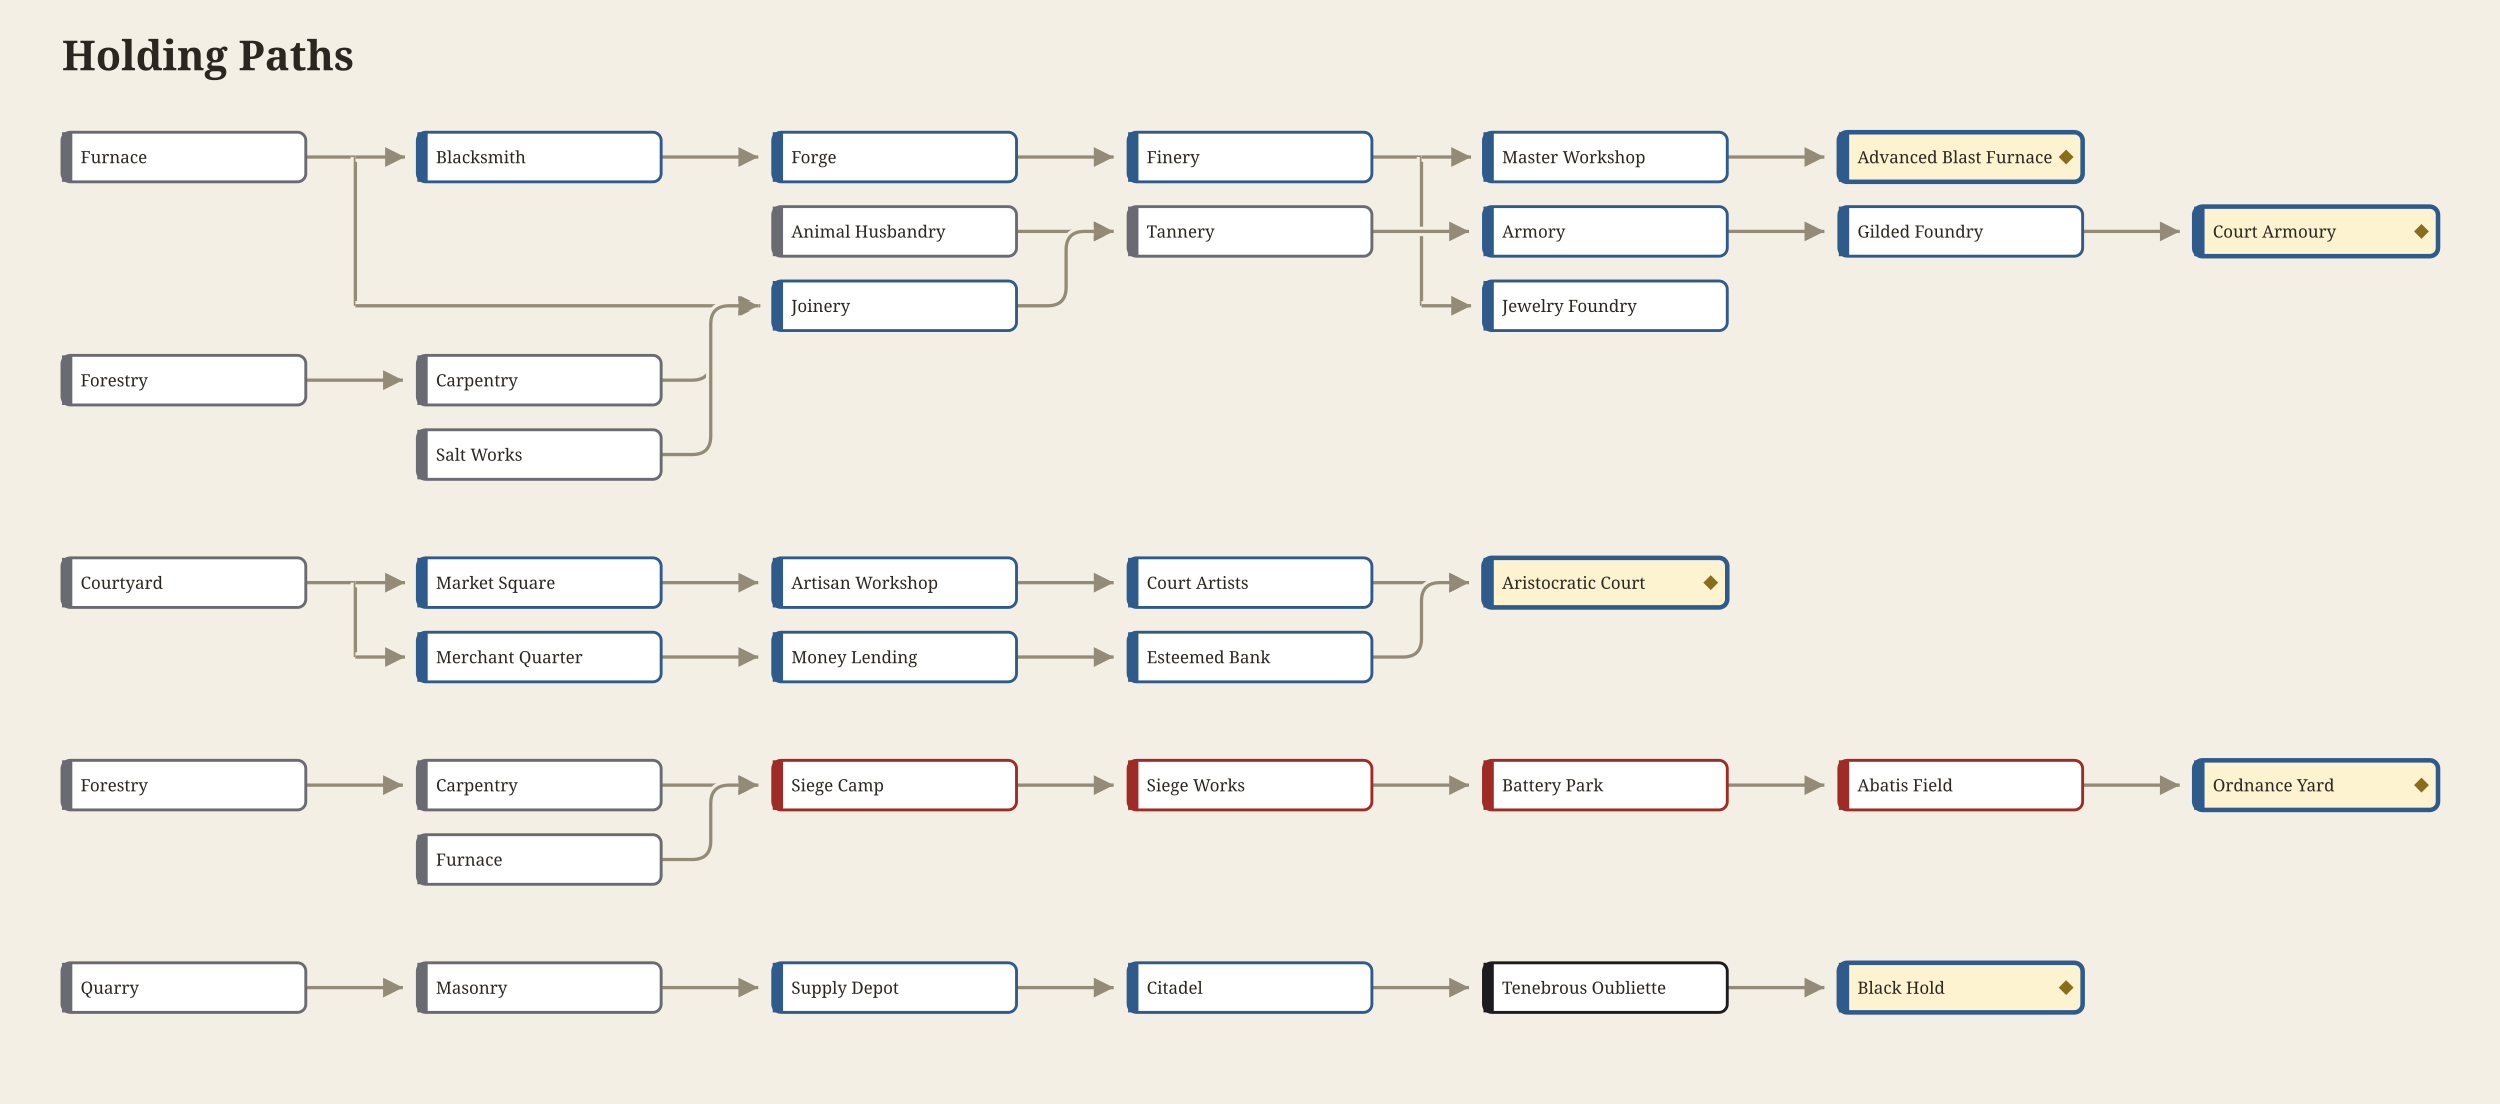
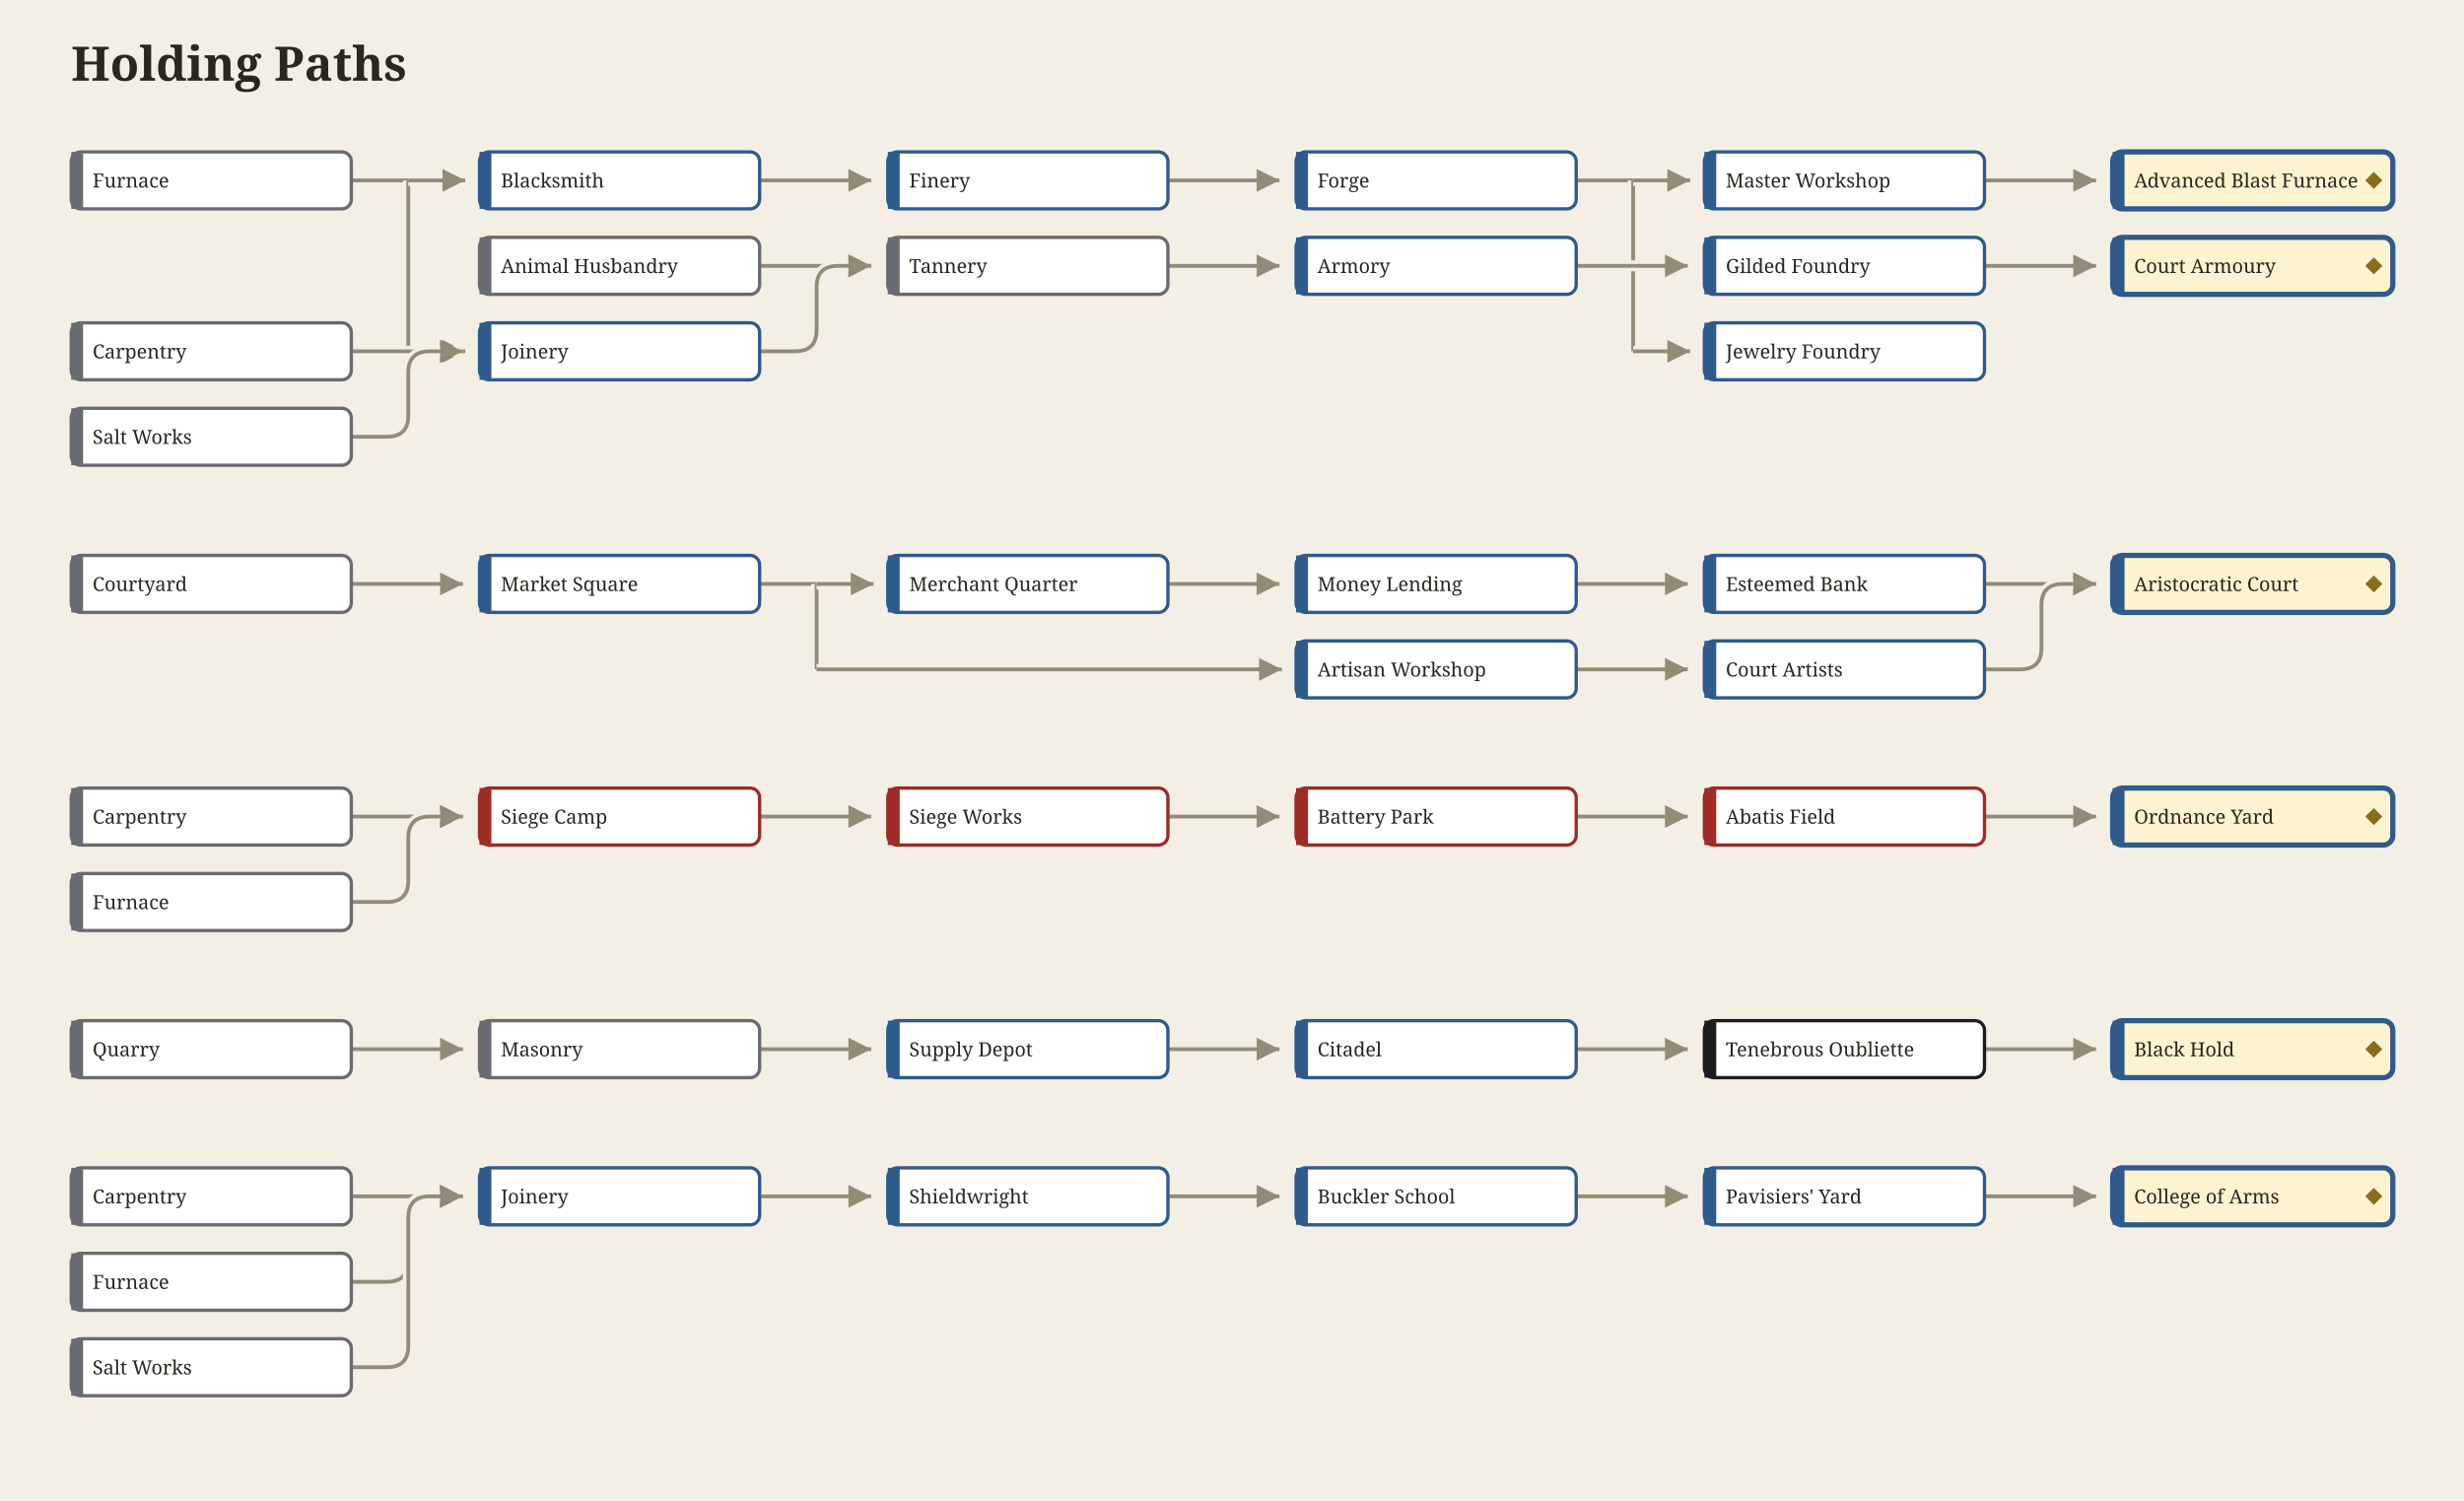
- <svg xmlns="http://www.w3.org/2000/svg" width="1210" height="534" viewBox="0 0 1210 534" font-family="Georgia, serif">
-   <rect width="1210" height="534" fill="#f4efe4" />
+ <svg xmlns="http://www.w3.org/2000/svg" width="1038" height="632" viewBox="0 0 1038 632" font-family="Georgia, serif">
+   <rect width="1038" height="632" fill="#f4efe4" />
  <defs>
    <marker id="arw-2E5A8C" markerWidth="7" markerHeight="7" refX="6" refY="3" orient="auto">
      <path d="M0,0 L6,3 L0,6 Z" fill="#2E5A8C" />
    </marker>
    <marker id="arw-9E2B25" markerWidth="7" markerHeight="7" refX="6" refY="3" orient="auto">
      <path d="M0,0 L6,3 L0,6 Z" fill="#9E2B25" />
    </marker>
    <marker id="arw-1c9c8c" markerWidth="7" markerHeight="7" refX="6" refY="3" orient="auto">
      <path d="M0,0 L6,3 L0,6 Z" fill="#1c9c8c" />
    </marker>
    <marker id="arw-C6A024" markerWidth="7" markerHeight="7" refX="6" refY="3" orient="auto">
      <path d="M0,0 L6,3 L0,6 Z" fill="#C6A024" />
    </marker>
    <marker id="arw-6A3D8F" markerWidth="7" markerHeight="7" refX="6" refY="3" orient="auto">
      <path d="M0,0 L6,3 L0,6 Z" fill="#6A3D8F" />
    </marker>
    <marker id="arw-CC6A1A" markerWidth="7" markerHeight="7" refX="6" refY="3" orient="auto">
      <path d="M0,0 L6,3 L0,6 Z" fill="#CC6A1A" />
    </marker>
    <marker id="arw-3a7d3a" markerWidth="7" markerHeight="7" refX="6" refY="3" orient="auto">
      <path d="M0,0 L6,3 L0,6 Z" fill="#3a7d3a" />
    </marker>
    <marker id="arw-b5347a" markerWidth="7" markerHeight="7" refX="6" refY="3" orient="auto">
      <path d="M0,0 L6,3 L0,6 Z" fill="#b5347a" />
    </marker>
    <marker id="arw-2b6f9e" markerWidth="7" markerHeight="7" refX="6" refY="3" orient="auto">
      <path d="M0,0 L6,3 L0,6 Z" fill="#2b6f9e" />
    </marker>
    <marker id="arw-8a6d1a" markerWidth="7" markerHeight="7" refX="6" refY="3" orient="auto">
      <path d="M0,0 L6,3 L0,6 Z" fill="#8a6d1a" />
    </marker>
    <marker id="arw-5f5647" markerWidth="7" markerHeight="7" refX="6" refY="3" orient="auto">
      <path d="M0,0 L6,3 L0,6 Z" fill="#5f5647" />
    </marker>
    <marker id="arw-7a2ea0" markerWidth="7" markerHeight="7" refX="6" refY="3" orient="auto">
      <path d="M0,0 L6,3 L0,6 Z" fill="#7a2ea0" />
    </marker>
    <marker id="arw-0f8a7e" markerWidth="7" markerHeight="7" refX="6" refY="3" orient="auto">
      <path d="M0,0 L6,3 L0,6 Z" fill="#0f8a7e" />
    </marker>
    <marker id="arw-a83232" markerWidth="7" markerHeight="7" refX="6" refY="3" orient="auto">
      <path d="M0,0 L6,3 L0,6 Z" fill="#a83232" />
    </marker>
    <marker id="arw-8f8672" markerWidth="7" markerHeight="7" refX="6" refY="3" orient="auto">
      <path d="M0,0 L6,3 L0,6 Z" fill="#8f8672" />
    </marker>
  </defs>
  <text x="30" y="34" font-size="20" font-weight="bold" fill="#2b2620">Holding Paths</text>
  <path d="M148,76 L172,76" fill="none" stroke="#f4efe4" stroke-width="4.6" opacity="1" />
  <path d="M148,76 L172,76" fill="none" stroke="#8f8672" stroke-width="1.6" opacity="0.95" />
  <path d="M172,76 L172,148" fill="none" stroke="#f4efe4" stroke-width="4.6" opacity="1" />
  <path d="M172,76 L172,148" fill="none" stroke="#8f8672" stroke-width="1.6" opacity="0.95" />
-   <path d="M172,148 L368,148" fill="none" stroke="#f4efe4" stroke-width="4.6" opacity="1" />
-   <path d="M172,148 L368,148" fill="none" stroke="#8f8672" stroke-width="1.6" opacity="0.95" marker-end="url(#arw-8f8672)" />
+   <path d="M172,148 L196,148" fill="none" stroke="#f4efe4" stroke-width="4.6" opacity="1" />
+   <path d="M172,148 L196,148" fill="none" stroke="#8f8672" stroke-width="1.6" opacity="0.95" marker-end="url(#arw-8f8672)" />
  <path d="M172,76 L196,76" fill="none" stroke="#f4efe4" stroke-width="4.6" opacity="1" />
  <path d="M172,76 L196,76" fill="none" stroke="#8f8672" stroke-width="1.6" opacity="0.95" marker-end="url(#arw-8f8672)" />
-   <path d="M148,184 L195,184" fill="none" stroke="#f4efe4" stroke-width="4.6" opacity="1" />
-   <path d="M148,184 L195,184" fill="none" stroke="#8f8672" stroke-width="1.6" opacity="0.95" marker-end="url(#arw-8f8672)" />
+   <path d="M148,148 L195,148" fill="none" stroke="#f4efe4" stroke-width="4.6" opacity="1" />
+   <path d="M148,148 L195,148" fill="none" stroke="#8f8672" stroke-width="1.6" opacity="0.95" marker-end="url(#arw-8f8672)" />
+   <path d="M148,184 L163,184 Q172,184 172,175 L172,157 Q172,148 181,148 L195,148" fill="none" stroke="#f4efe4" stroke-width="4.6" opacity="1" />
+   <path d="M148,184 L163,184 Q172,184 172,175 L172,157 Q172,148 181,148 L195,148" fill="none" stroke="#8f8672" stroke-width="1.6" opacity="0.95" marker-end="url(#arw-8f8672)" />
  <path d="M320,76 L367,76" fill="none" stroke="#f4efe4" stroke-width="4.6" opacity="1" />
  <path d="M320,76 L367,76" fill="none" stroke="#8f8672" stroke-width="1.6" opacity="0.95" marker-end="url(#arw-8f8672)" />
-   <path d="M320,184 L335,184 Q344,184 344,175 L344,157 Q344,148 353,148 L367,148" fill="none" stroke="#f4efe4" stroke-width="4.6" opacity="1" />
-   <path d="M320,184 L335,184 Q344,184 344,175 L344,157 Q344,148 353,148 L367,148" fill="none" stroke="#8f8672" stroke-width="1.6" opacity="0.95" marker-end="url(#arw-8f8672)" />
-   <path d="M320,220 L335,220 Q344,220 344,211 L344,157 Q344,148 353,148 L367,148" fill="none" stroke="#f4efe4" stroke-width="4.6" opacity="1" />
-   <path d="M320,220 L335,220 Q344,220 344,211 L344,157 Q344,148 353,148 L367,148" fill="none" stroke="#8f8672" stroke-width="1.6" opacity="0.95" marker-end="url(#arw-8f8672)" />
+   <path d="M320,112 L367,112" fill="none" stroke="#f4efe4" stroke-width="4.6" opacity="1" />
+   <path d="M320,112 L367,112" fill="none" stroke="#8f8672" stroke-width="1.6" opacity="0.95" marker-end="url(#arw-8f8672)" />
+   <path d="M320,148 L335,148 Q344,148 344,139 L344,121 Q344,112 353,112 L367,112" fill="none" stroke="#f4efe4" stroke-width="4.6" opacity="1" />
+   <path d="M320,148 L335,148 Q344,148 344,139 L344,121 Q344,112 353,112 L367,112" fill="none" stroke="#8f8672" stroke-width="1.6" opacity="0.95" marker-end="url(#arw-8f8672)" />
  <path d="M492,76 L539,76" fill="none" stroke="#f4efe4" stroke-width="4.6" opacity="1" />
  <path d="M492,76 L539,76" fill="none" stroke="#8f8672" stroke-width="1.6" opacity="0.95" marker-end="url(#arw-8f8672)" />
  <path d="M492,112 L539,112" fill="none" stroke="#f4efe4" stroke-width="4.6" opacity="1" />
  <path d="M492,112 L539,112" fill="none" stroke="#8f8672" stroke-width="1.6" opacity="0.95" marker-end="url(#arw-8f8672)" />
-   <path d="M492,148 L507,148 Q516,148 516,139 L516,121 Q516,112 525,112 L539,112" fill="none" stroke="#f4efe4" stroke-width="4.6" opacity="1" />
-   <path d="M492,148 L507,148 Q516,148 516,139 L516,121 Q516,112 525,112 L539,112" fill="none" stroke="#8f8672" stroke-width="1.6" opacity="0.95" marker-end="url(#arw-8f8672)" />
  <path d="M664,76 L688,76" fill="none" stroke="#f4efe4" stroke-width="4.6" opacity="1" />
  <path d="M664,76 L688,76" fill="none" stroke="#8f8672" stroke-width="1.6" opacity="0.95" />
  <path d="M688,76 L688,148" fill="none" stroke="#f4efe4" stroke-width="4.6" opacity="1" />
  <path d="M688,76 L688,148" fill="none" stroke="#8f8672" stroke-width="1.6" opacity="0.95" />
  <path d="M688,148 L712,148" fill="none" stroke="#f4efe4" stroke-width="4.6" opacity="1" />
  <path d="M688,148 L712,148" fill="none" stroke="#8f8672" stroke-width="1.6" opacity="0.95" marker-end="url(#arw-8f8672)" />
  <path d="M688,76 L712,76" fill="none" stroke="#f4efe4" stroke-width="4.6" opacity="1" />
  <path d="M688,76 L712,76" fill="none" stroke="#8f8672" stroke-width="1.6" opacity="0.95" marker-end="url(#arw-8f8672)" />
  <path d="M664,112 L711,112" fill="none" stroke="#f4efe4" stroke-width="4.6" opacity="1" />
  <path d="M664,112 L711,112" fill="none" stroke="#8f8672" stroke-width="1.6" opacity="0.95" marker-end="url(#arw-8f8672)" />
  <path d="M836,76 L883,76" fill="none" stroke="#f4efe4" stroke-width="4.6" opacity="1" />
  <path d="M836,76 L883,76" fill="none" stroke="#8f8672" stroke-width="1.6" opacity="0.95" marker-end="url(#arw-8f8672)" />
  <path d="M836,112 L883,112" fill="none" stroke="#f4efe4" stroke-width="4.6" opacity="1" />
  <path d="M836,112 L883,112" fill="none" stroke="#8f8672" stroke-width="1.6" opacity="0.95" marker-end="url(#arw-8f8672)" />
-   <path d="M1008,112 L1055,112" fill="none" stroke="#f4efe4" stroke-width="4.6" opacity="1" />
-   <path d="M1008,112 L1055,112" fill="none" stroke="#8f8672" stroke-width="1.6" opacity="0.95" marker-end="url(#arw-8f8672)" />
  <rect x="30" y="64" width="118" height="24" rx="4" fill="#ffffff" stroke="#6a6a72" stroke-width="1.4" />
  <rect x="30" y="64" width="5" height="24" fill="#6a6a72" />
  <text x="39" y="79" font-size="8.2" fill="#2b2620">Furnace</text>
+   <rect x="30" y="136" width="118" height="24" rx="4" fill="#ffffff" stroke="#6a6a72" stroke-width="1.4" />
+   <rect x="30" y="136" width="5" height="24" fill="#6a6a72" />
+   <text x="39" y="151" font-size="8.2" fill="#2b2620">Carpentry</text>
  <rect x="30" y="172" width="118" height="24" rx="4" fill="#ffffff" stroke="#6a6a72" stroke-width="1.4" />
  <rect x="30" y="172" width="5" height="24" fill="#6a6a72" />
-   <text x="39" y="187" font-size="8.2" fill="#2b2620">Forestry</text>
+   <text x="39" y="187" font-size="8.2" fill="#2b2620">Salt Works</text>
  <rect x="202" y="64" width="118" height="24" rx="4" fill="#ffffff" stroke="#2E5A8C" stroke-width="1.4" />
  <rect x="202" y="64" width="5" height="24" fill="#2E5A8C" />
  <text x="211" y="79" font-size="8.2" fill="#2b2620">Blacksmith</text>
-   <rect x="202" y="172" width="118" height="24" rx="4" fill="#ffffff" stroke="#6a6a72" stroke-width="1.4" />
-   <rect x="202" y="172" width="5" height="24" fill="#6a6a72" />
-   <text x="211" y="187" font-size="8.2" fill="#2b2620">Carpentry</text>
-   <rect x="202" y="208" width="118" height="24" rx="4" fill="#ffffff" stroke="#6a6a72" stroke-width="1.4" />
-   <rect x="202" y="208" width="5" height="24" fill="#6a6a72" />
-   <text x="211" y="223" font-size="8.2" fill="#2b2620">Salt Works</text>
+   <rect x="202" y="100" width="118" height="24" rx="4" fill="#ffffff" stroke="#6a6a72" stroke-width="1.4" />
+   <rect x="202" y="100" width="5" height="24" fill="#6a6a72" />
+   <text x="211" y="115" font-size="8.2" fill="#2b2620">Animal Husbandry</text>
+   <rect x="202" y="136" width="118" height="24" rx="4" fill="#ffffff" stroke="#2E5A8C" stroke-width="1.4" />
+   <rect x="202" y="136" width="5" height="24" fill="#2E5A8C" />
+   <text x="211" y="151" font-size="8.2" fill="#2b2620">Joinery</text>
  <rect x="374" y="64" width="118" height="24" rx="4" fill="#ffffff" stroke="#2E5A8C" stroke-width="1.4" />
  <rect x="374" y="64" width="5" height="24" fill="#2E5A8C" />
-   <text x="383" y="79" font-size="8.2" fill="#2b2620">Forge</text>
+   <text x="383" y="79" font-size="8.2" fill="#2b2620">Finery</text>
  <rect x="374" y="100" width="118" height="24" rx="4" fill="#ffffff" stroke="#6a6a72" stroke-width="1.4" />
  <rect x="374" y="100" width="5" height="24" fill="#6a6a72" />
-   <text x="383" y="115" font-size="8.2" fill="#2b2620">Animal Husbandry</text>
-   <rect x="374" y="136" width="118" height="24" rx="4" fill="#ffffff" stroke="#2E5A8C" stroke-width="1.4" />
-   <rect x="374" y="136" width="5" height="24" fill="#2E5A8C" />
-   <text x="383" y="151" font-size="8.2" fill="#2b2620">Joinery</text>
+   <text x="383" y="115" font-size="8.2" fill="#2b2620">Tannery</text>
  <rect x="546" y="64" width="118" height="24" rx="4" fill="#ffffff" stroke="#2E5A8C" stroke-width="1.4" />
  <rect x="546" y="64" width="5" height="24" fill="#2E5A8C" />
-   <text x="555" y="79" font-size="8.2" fill="#2b2620">Finery</text>
-   <rect x="546" y="100" width="118" height="24" rx="4" fill="#ffffff" stroke="#6a6a72" stroke-width="1.4" />
-   <rect x="546" y="100" width="5" height="24" fill="#6a6a72" />
-   <text x="555" y="115" font-size="8.2" fill="#2b2620">Tannery</text>
+   <text x="555" y="79" font-size="8.2" fill="#2b2620">Forge</text>
+   <rect x="546" y="100" width="118" height="24" rx="4" fill="#ffffff" stroke="#2E5A8C" stroke-width="1.4" />
+   <rect x="546" y="100" width="5" height="24" fill="#2E5A8C" />
+   <text x="555" y="115" font-size="8.2" fill="#2b2620">Armory</text>
  <rect x="718" y="64" width="118" height="24" rx="4" fill="#ffffff" stroke="#2E5A8C" stroke-width="1.4" />
  <rect x="718" y="64" width="5" height="24" fill="#2E5A8C" />
  <text x="727" y="79" font-size="8.2" fill="#2b2620">Master Workshop</text>
  <rect x="718" y="100" width="118" height="24" rx="4" fill="#ffffff" stroke="#2E5A8C" stroke-width="1.4" />
  <rect x="718" y="100" width="5" height="24" fill="#2E5A8C" />
-   <text x="727" y="115" font-size="8.2" fill="#2b2620">Armory</text>
+   <text x="727" y="115" font-size="8.2" fill="#2b2620">Gilded Foundry</text>
  <rect x="718" y="136" width="118" height="24" rx="4" fill="#ffffff" stroke="#2E5A8C" stroke-width="1.4" />
  <rect x="718" y="136" width="5" height="24" fill="#2E5A8C" />
  <text x="727" y="151" font-size="8.2" fill="#2b2620">Jewelry Foundry</text>
  <rect x="890" y="64" width="118" height="24" rx="4" fill="#fdf3d0" stroke="#2E5A8C" stroke-width="2.2" />
  <rect x="890" y="64" width="5" height="24" fill="#2E5A8C" />
  <text x="899" y="79" font-size="8.2" fill="#2b2620">Advanced Blast Furnace</text>
  <polygon points="1000.0,72.4 1003.6,76.0 1000.0,79.6 996.4,76.0" fill="#8a6d1a" />
-   <rect x="890" y="100" width="118" height="24" rx="4" fill="#ffffff" stroke="#2E5A8C" stroke-width="1.4" />
+   <rect x="890" y="100" width="118" height="24" rx="4" fill="#fdf3d0" stroke="#2E5A8C" stroke-width="2.2" />
  <rect x="890" y="100" width="5" height="24" fill="#2E5A8C" />
-   <text x="899" y="115" font-size="8.2" fill="#2b2620">Gilded Foundry</text>
-   <rect x="1062" y="100" width="118" height="24" rx="4" fill="#fdf3d0" stroke="#2E5A8C" stroke-width="2.2" />
-   <rect x="1062" y="100" width="5" height="24" fill="#2E5A8C" />
-   <text x="1071" y="115" font-size="8.2" fill="#2b2620">Court Armoury</text>
-   <polygon points="1172.0,108.4 1175.6,112.0 1172.0,115.6 1168.4,112.0" fill="#8a6d1a" />
-   <path d="M148,282 L172,282" fill="none" stroke="#f4efe4" stroke-width="4.6" opacity="1" />
-   <path d="M148,282 L172,282" fill="none" stroke="#8f8672" stroke-width="1.6" opacity="0.95" />
-   <path d="M172,282 L172,318" fill="none" stroke="#f4efe4" stroke-width="4.6" opacity="1" />
-   <path d="M172,282 L172,318" fill="none" stroke="#8f8672" stroke-width="1.6" opacity="0.95" />
-   <path d="M172,282 L196,282" fill="none" stroke="#f4efe4" stroke-width="4.6" opacity="1" />
-   <path d="M172,282 L196,282" fill="none" stroke="#8f8672" stroke-width="1.6" opacity="0.95" marker-end="url(#arw-8f8672)" />
-   <path d="M172,318 L196,318" fill="none" stroke="#f4efe4" stroke-width="4.6" opacity="1" />
-   <path d="M172,318 L196,318" fill="none" stroke="#8f8672" stroke-width="1.6" opacity="0.95" marker-end="url(#arw-8f8672)" />
-   <path d="M320,282 L367,282" fill="none" stroke="#f4efe4" stroke-width="4.6" opacity="1" />
-   <path d="M320,282 L367,282" fill="none" stroke="#8f8672" stroke-width="1.6" opacity="0.95" marker-end="url(#arw-8f8672)" />
-   <path d="M320,318 L367,318" fill="none" stroke="#f4efe4" stroke-width="4.6" opacity="1" />
-   <path d="M320,318 L367,318" fill="none" stroke="#8f8672" stroke-width="1.6" opacity="0.95" marker-end="url(#arw-8f8672)" />
-   <path d="M492,282 L539,282" fill="none" stroke="#f4efe4" stroke-width="4.6" opacity="1" />
-   <path d="M492,282 L539,282" fill="none" stroke="#8f8672" stroke-width="1.6" opacity="0.95" marker-end="url(#arw-8f8672)" />
-   <path d="M492,318 L539,318" fill="none" stroke="#f4efe4" stroke-width="4.6" opacity="1" />
-   <path d="M492,318 L539,318" fill="none" stroke="#8f8672" stroke-width="1.6" opacity="0.95" marker-end="url(#arw-8f8672)" />
+   <text x="899" y="115" font-size="8.2" fill="#2b2620">Court Armoury</text>
+   <polygon points="1000.0,108.4 1003.6,112.0 1000.0,115.6 996.4,112.0" fill="#8a6d1a" />
+   <path d="M148,246 L195,246" fill="none" stroke="#f4efe4" stroke-width="4.6" opacity="1" />
+   <path d="M148,246 L195,246" fill="none" stroke="#8f8672" stroke-width="1.6" opacity="0.95" marker-end="url(#arw-8f8672)" />
+   <path d="M320,246 L344,246" fill="none" stroke="#f4efe4" stroke-width="4.6" opacity="1" />
+   <path d="M320,246 L344,246" fill="none" stroke="#8f8672" stroke-width="1.6" opacity="0.95" />
+   <path d="M344,246 L344,282" fill="none" stroke="#f4efe4" stroke-width="4.6" opacity="1" />
+   <path d="M344,246 L344,282" fill="none" stroke="#8f8672" stroke-width="1.6" opacity="0.95" />
+   <path d="M344,246 L368,246" fill="none" stroke="#f4efe4" stroke-width="4.6" opacity="1" />
+   <path d="M344,246 L368,246" fill="none" stroke="#8f8672" stroke-width="1.6" opacity="0.95" marker-end="url(#arw-8f8672)" />
+   <path d="M344,282 L540,282" fill="none" stroke="#f4efe4" stroke-width="4.6" opacity="1" />
+   <path d="M344,282 L540,282" fill="none" stroke="#8f8672" stroke-width="1.6" opacity="0.95" marker-end="url(#arw-8f8672)" />
+   <path d="M492,246 L539,246" fill="none" stroke="#f4efe4" stroke-width="4.6" opacity="1" />
+   <path d="M492,246 L539,246" fill="none" stroke="#8f8672" stroke-width="1.6" opacity="0.95" marker-end="url(#arw-8f8672)" />
+   <path d="M664,246 L711,246" fill="none" stroke="#f4efe4" stroke-width="4.6" opacity="1" />
+   <path d="M664,246 L711,246" fill="none" stroke="#8f8672" stroke-width="1.6" opacity="0.95" marker-end="url(#arw-8f8672)" />
  <path d="M664,282 L711,282" fill="none" stroke="#f4efe4" stroke-width="4.6" opacity="1" />
  <path d="M664,282 L711,282" fill="none" stroke="#8f8672" stroke-width="1.6" opacity="0.95" marker-end="url(#arw-8f8672)" />
-   <path d="M664,318 L679,318 Q688,318 688,309 L688,291 Q688,282 697,282 L711,282" fill="none" stroke="#f4efe4" stroke-width="4.6" opacity="1" />
-   <path d="M664,318 L679,318 Q688,318 688,309 L688,291 Q688,282 697,282 L711,282" fill="none" stroke="#8f8672" stroke-width="1.6" opacity="0.95" marker-end="url(#arw-8f8672)" />
-   <rect x="30" y="270" width="118" height="24" rx="4" fill="#ffffff" stroke="#6a6a72" stroke-width="1.4" />
-   <rect x="30" y="270" width="5" height="24" fill="#6a6a72" />
-   <text x="39" y="285" font-size="8.2" fill="#2b2620">Courtyard</text>
-   <rect x="202" y="270" width="118" height="24" rx="4" fill="#ffffff" stroke="#2E5A8C" stroke-width="1.4" />
-   <rect x="202" y="270" width="5" height="24" fill="#2E5A8C" />
-   <text x="211" y="285" font-size="8.2" fill="#2b2620">Market Square</text>
-   <rect x="202" y="306" width="118" height="24" rx="4" fill="#ffffff" stroke="#2E5A8C" stroke-width="1.4" />
-   <rect x="202" y="306" width="5" height="24" fill="#2E5A8C" />
-   <text x="211" y="321" font-size="8.2" fill="#2b2620">Merchant Quarter</text>
-   <rect x="374" y="270" width="118" height="24" rx="4" fill="#ffffff" stroke="#2E5A8C" stroke-width="1.4" />
-   <rect x="374" y="270" width="5" height="24" fill="#2E5A8C" />
-   <text x="383" y="285" font-size="8.2" fill="#2b2620">Artisan Workshop</text>
-   <rect x="374" y="306" width="118" height="24" rx="4" fill="#ffffff" stroke="#2E5A8C" stroke-width="1.4" />
-   <rect x="374" y="306" width="5" height="24" fill="#2E5A8C" />
-   <text x="383" y="321" font-size="8.2" fill="#2b2620">Money Lending</text>
+   <path d="M836,246 L883,246" fill="none" stroke="#f4efe4" stroke-width="4.6" opacity="1" />
+   <path d="M836,246 L883,246" fill="none" stroke="#8f8672" stroke-width="1.6" opacity="0.95" marker-end="url(#arw-8f8672)" />
+   <path d="M836,282 L851,282 Q860,282 860,273 L860,255 Q860,246 869,246 L883,246" fill="none" stroke="#f4efe4" stroke-width="4.6" opacity="1" />
+   <path d="M836,282 L851,282 Q860,282 860,273 L860,255 Q860,246 869,246 L883,246" fill="none" stroke="#8f8672" stroke-width="1.6" opacity="0.95" marker-end="url(#arw-8f8672)" />
+   <rect x="30" y="234" width="118" height="24" rx="4" fill="#ffffff" stroke="#6a6a72" stroke-width="1.4" />
+   <rect x="30" y="234" width="5" height="24" fill="#6a6a72" />
+   <text x="39" y="249" font-size="8.2" fill="#2b2620">Courtyard</text>
+   <rect x="202" y="234" width="118" height="24" rx="4" fill="#ffffff" stroke="#2E5A8C" stroke-width="1.4" />
+   <rect x="202" y="234" width="5" height="24" fill="#2E5A8C" />
+   <text x="211" y="249" font-size="8.2" fill="#2b2620">Market Square</text>
+   <rect x="374" y="234" width="118" height="24" rx="4" fill="#ffffff" stroke="#2E5A8C" stroke-width="1.4" />
+   <rect x="374" y="234" width="5" height="24" fill="#2E5A8C" />
+   <text x="383" y="249" font-size="8.2" fill="#2b2620">Merchant Quarter</text>
+   <rect x="546" y="234" width="118" height="24" rx="4" fill="#ffffff" stroke="#2E5A8C" stroke-width="1.4" />
+   <rect x="546" y="234" width="5" height="24" fill="#2E5A8C" />
+   <text x="555" y="249" font-size="8.2" fill="#2b2620">Money Lending</text>
  <rect x="546" y="270" width="118" height="24" rx="4" fill="#ffffff" stroke="#2E5A8C" stroke-width="1.4" />
  <rect x="546" y="270" width="5" height="24" fill="#2E5A8C" />
-   <text x="555" y="285" font-size="8.2" fill="#2b2620">Court Artists</text>
-   <rect x="546" y="306" width="118" height="24" rx="4" fill="#ffffff" stroke="#2E5A8C" stroke-width="1.4" />
-   <rect x="546" y="306" width="5" height="24" fill="#2E5A8C" />
-   <text x="555" y="321" font-size="8.2" fill="#2b2620">Esteemed Bank</text>
-   <rect x="718" y="270" width="118" height="24" rx="4" fill="#fdf3d0" stroke="#2E5A8C" stroke-width="2.2" />
+   <text x="555" y="285" font-size="8.2" fill="#2b2620">Artisan Workshop</text>
+   <rect x="718" y="234" width="118" height="24" rx="4" fill="#ffffff" stroke="#2E5A8C" stroke-width="1.4" />
+   <rect x="718" y="234" width="5" height="24" fill="#2E5A8C" />
+   <text x="727" y="249" font-size="8.2" fill="#2b2620">Esteemed Bank</text>
+   <rect x="718" y="270" width="118" height="24" rx="4" fill="#ffffff" stroke="#2E5A8C" stroke-width="1.4" />
  <rect x="718" y="270" width="5" height="24" fill="#2E5A8C" />
-   <text x="727" y="285" font-size="8.2" fill="#2b2620">Aristocratic Court</text>
-   <polygon points="828.0,278.4 831.6,282.0 828.0,285.6 824.4,282.0" fill="#8a6d1a" />
-   <path d="M148,380 L195,380" fill="none" stroke="#f4efe4" stroke-width="4.6" opacity="1" />
-   <path d="M148,380 L195,380" fill="none" stroke="#8f8672" stroke-width="1.6" opacity="0.95" marker-end="url(#arw-8f8672)" />
-   <path d="M320,380 L367,380" fill="none" stroke="#f4efe4" stroke-width="4.6" opacity="1" />
-   <path d="M320,380 L367,380" fill="none" stroke="#8f8672" stroke-width="1.6" opacity="0.95" marker-end="url(#arw-8f8672)" />
-   <path d="M320,416 L335,416 Q344,416 344,407 L344,389 Q344,380 353,380 L367,380" fill="none" stroke="#f4efe4" stroke-width="4.6" opacity="1" />
-   <path d="M320,416 L335,416 Q344,416 344,407 L344,389 Q344,380 353,380 L367,380" fill="none" stroke="#8f8672" stroke-width="1.6" opacity="0.95" marker-end="url(#arw-8f8672)" />
-   <path d="M492,380 L539,380" fill="none" stroke="#f4efe4" stroke-width="4.6" opacity="1" />
-   <path d="M492,380 L539,380" fill="none" stroke="#8f8672" stroke-width="1.6" opacity="0.95" marker-end="url(#arw-8f8672)" />
-   <path d="M664,380 L711,380" fill="none" stroke="#f4efe4" stroke-width="4.6" opacity="1" />
-   <path d="M664,380 L711,380" fill="none" stroke="#8f8672" stroke-width="1.6" opacity="0.95" marker-end="url(#arw-8f8672)" />
-   <path d="M836,380 L883,380" fill="none" stroke="#f4efe4" stroke-width="4.6" opacity="1" />
-   <path d="M836,380 L883,380" fill="none" stroke="#8f8672" stroke-width="1.6" opacity="0.95" marker-end="url(#arw-8f8672)" />
-   <path d="M1008,380 L1055,380" fill="none" stroke="#f4efe4" stroke-width="4.6" opacity="1" />
-   <path d="M1008,380 L1055,380" fill="none" stroke="#8f8672" stroke-width="1.6" opacity="0.95" marker-end="url(#arw-8f8672)" />
+   <text x="727" y="285" font-size="8.2" fill="#2b2620">Court Artists</text>
+   <rect x="890" y="234" width="118" height="24" rx="4" fill="#fdf3d0" stroke="#2E5A8C" stroke-width="2.2" />
+   <rect x="890" y="234" width="5" height="24" fill="#2E5A8C" />
+   <text x="899" y="249" font-size="8.2" fill="#2b2620">Aristocratic Court</text>
+   <polygon points="1000.0,242.4 1003.6,246.0 1000.0,249.6 996.4,246.0" fill="#8a6d1a" />
+   <path d="M148,344 L195,344" fill="none" stroke="#f4efe4" stroke-width="4.6" opacity="1" />
+   <path d="M148,344 L195,344" fill="none" stroke="#8f8672" stroke-width="1.6" opacity="0.95" marker-end="url(#arw-8f8672)" />
+   <path d="M148,380 L163,380 Q172,380 172,371 L172,353 Q172,344 181,344 L195,344" fill="none" stroke="#f4efe4" stroke-width="4.6" opacity="1" />
+   <path d="M148,380 L163,380 Q172,380 172,371 L172,353 Q172,344 181,344 L195,344" fill="none" stroke="#8f8672" stroke-width="1.6" opacity="0.95" marker-end="url(#arw-8f8672)" />
+   <path d="M320,344 L367,344" fill="none" stroke="#f4efe4" stroke-width="4.6" opacity="1" />
+   <path d="M320,344 L367,344" fill="none" stroke="#8f8672" stroke-width="1.6" opacity="0.95" marker-end="url(#arw-8f8672)" />
+   <path d="M492,344 L539,344" fill="none" stroke="#f4efe4" stroke-width="4.6" opacity="1" />
+   <path d="M492,344 L539,344" fill="none" stroke="#8f8672" stroke-width="1.6" opacity="0.95" marker-end="url(#arw-8f8672)" />
+   <path d="M664,344 L711,344" fill="none" stroke="#f4efe4" stroke-width="4.6" opacity="1" />
+   <path d="M664,344 L711,344" fill="none" stroke="#8f8672" stroke-width="1.6" opacity="0.95" marker-end="url(#arw-8f8672)" />
+   <path d="M836,344 L883,344" fill="none" stroke="#f4efe4" stroke-width="4.6" opacity="1" />
+   <path d="M836,344 L883,344" fill="none" stroke="#8f8672" stroke-width="1.6" opacity="0.95" marker-end="url(#arw-8f8672)" />
+   <rect x="30" y="332" width="118" height="24" rx="4" fill="#ffffff" stroke="#6a6a72" stroke-width="1.4" />
+   <rect x="30" y="332" width="5" height="24" fill="#6a6a72" />
+   <text x="39" y="347" font-size="8.2" fill="#2b2620">Carpentry</text>
  <rect x="30" y="368" width="118" height="24" rx="4" fill="#ffffff" stroke="#6a6a72" stroke-width="1.4" />
  <rect x="30" y="368" width="5" height="24" fill="#6a6a72" />
-   <text x="39" y="383" font-size="8.2" fill="#2b2620">Forestry</text>
-   <rect x="202" y="368" width="118" height="24" rx="4" fill="#ffffff" stroke="#6a6a72" stroke-width="1.4" />
-   <rect x="202" y="368" width="5" height="24" fill="#6a6a72" />
-   <text x="211" y="383" font-size="8.2" fill="#2b2620">Carpentry</text>
-   <rect x="202" y="404" width="118" height="24" rx="4" fill="#ffffff" stroke="#6a6a72" stroke-width="1.4" />
-   <rect x="202" y="404" width="5" height="24" fill="#6a6a72" />
-   <text x="211" y="419" font-size="8.2" fill="#2b2620">Furnace</text>
-   <rect x="374" y="368" width="118" height="24" rx="4" fill="#ffffff" stroke="#9E2B25" stroke-width="1.4" />
-   <rect x="374" y="368" width="5" height="24" fill="#9E2B25" />
-   <text x="383" y="383" font-size="8.2" fill="#2b2620">Siege Camp</text>
-   <rect x="546" y="368" width="118" height="24" rx="4" fill="#ffffff" stroke="#9E2B25" stroke-width="1.4" />
-   <rect x="546" y="368" width="5" height="24" fill="#9E2B25" />
-   <text x="555" y="383" font-size="8.2" fill="#2b2620">Siege Works</text>
-   <rect x="718" y="368" width="118" height="24" rx="4" fill="#ffffff" stroke="#9E2B25" stroke-width="1.4" />
-   <rect x="718" y="368" width="5" height="24" fill="#9E2B25" />
-   <text x="727" y="383" font-size="8.2" fill="#2b2620">Battery Park</text>
-   <rect x="890" y="368" width="118" height="24" rx="4" fill="#ffffff" stroke="#9E2B25" stroke-width="1.4" />
-   <rect x="890" y="368" width="5" height="24" fill="#9E2B25" />
-   <text x="899" y="383" font-size="8.2" fill="#2b2620">Abatis Field</text>
-   <rect x="1062" y="368" width="118" height="24" rx="4" fill="#fdf3d0" stroke="#2E5A8C" stroke-width="2.2" />
-   <rect x="1062" y="368" width="5" height="24" fill="#2E5A8C" />
-   <text x="1071" y="383" font-size="8.2" fill="#2b2620">Ordnance Yard</text>
-   <polygon points="1172.0,376.4 1175.6,380.0 1172.0,383.6 1168.4,380.0" fill="#8a6d1a" />
-   <path d="M148,478 L195,478" fill="none" stroke="#f4efe4" stroke-width="4.6" opacity="1" />
-   <path d="M148,478 L195,478" fill="none" stroke="#8f8672" stroke-width="1.6" opacity="0.95" marker-end="url(#arw-8f8672)" />
-   <path d="M320,478 L367,478" fill="none" stroke="#f4efe4" stroke-width="4.6" opacity="1" />
-   <path d="M320,478 L367,478" fill="none" stroke="#8f8672" stroke-width="1.6" opacity="0.95" marker-end="url(#arw-8f8672)" />
-   <path d="M492,478 L539,478" fill="none" stroke="#f4efe4" stroke-width="4.6" opacity="1" />
-   <path d="M492,478 L539,478" fill="none" stroke="#8f8672" stroke-width="1.6" opacity="0.95" marker-end="url(#arw-8f8672)" />
-   <path d="M664,478 L711,478" fill="none" stroke="#f4efe4" stroke-width="4.6" opacity="1" />
-   <path d="M664,478 L711,478" fill="none" stroke="#8f8672" stroke-width="1.6" opacity="0.95" marker-end="url(#arw-8f8672)" />
-   <path d="M836,478 L883,478" fill="none" stroke="#f4efe4" stroke-width="4.6" opacity="1" />
-   <path d="M836,478 L883,478" fill="none" stroke="#8f8672" stroke-width="1.6" opacity="0.95" marker-end="url(#arw-8f8672)" />
-   <rect x="30" y="466" width="118" height="24" rx="4" fill="#ffffff" stroke="#6a6a72" stroke-width="1.4" />
-   <rect x="30" y="466" width="5" height="24" fill="#6a6a72" />
-   <text x="39" y="481" font-size="8.2" fill="#2b2620">Quarry</text>
-   <rect x="202" y="466" width="118" height="24" rx="4" fill="#ffffff" stroke="#6a6a72" stroke-width="1.4" />
-   <rect x="202" y="466" width="5" height="24" fill="#6a6a72" />
-   <text x="211" y="481" font-size="8.2" fill="#2b2620">Masonry</text>
-   <rect x="374" y="466" width="118" height="24" rx="4" fill="#ffffff" stroke="#2E5A8C" stroke-width="1.4" />
-   <rect x="374" y="466" width="5" height="24" fill="#2E5A8C" />
-   <text x="383" y="481" font-size="8.2" fill="#2b2620">Supply Depot</text>
-   <rect x="546" y="466" width="118" height="24" rx="4" fill="#ffffff" stroke="#2E5A8C" stroke-width="1.4" />
-   <rect x="546" y="466" width="5" height="24" fill="#2E5A8C" />
-   <text x="555" y="481" font-size="8.2" fill="#2b2620">Citadel</text>
-   <rect x="718" y="466" width="118" height="24" rx="4" fill="#ffffff" stroke="#1c1c20" stroke-width="1.4" />
-   <rect x="718" y="466" width="5" height="24" fill="#1c1c20" />
-   <text x="727" y="481" font-size="8.2" fill="#2b2620">Tenebrous Oubliette</text>
-   <rect x="890" y="466" width="118" height="24" rx="4" fill="#fdf3d0" stroke="#2E5A8C" stroke-width="2.2" />
-   <rect x="890" y="466" width="5" height="24" fill="#2E5A8C" />
-   <text x="899" y="481" font-size="8.2" fill="#2b2620">Black Hold</text>
-   <polygon points="1000.0,474.4 1003.6,478.0 1000.0,481.6 996.4,478.0" fill="#8a6d1a" />
+   <text x="39" y="383" font-size="8.2" fill="#2b2620">Furnace</text>
+   <rect x="202" y="332" width="118" height="24" rx="4" fill="#ffffff" stroke="#9E2B25" stroke-width="1.4" />
+   <rect x="202" y="332" width="5" height="24" fill="#9E2B25" />
+   <text x="211" y="347" font-size="8.2" fill="#2b2620">Siege Camp</text>
+   <rect x="374" y="332" width="118" height="24" rx="4" fill="#ffffff" stroke="#9E2B25" stroke-width="1.4" />
+   <rect x="374" y="332" width="5" height="24" fill="#9E2B25" />
+   <text x="383" y="347" font-size="8.2" fill="#2b2620">Siege Works</text>
+   <rect x="546" y="332" width="118" height="24" rx="4" fill="#ffffff" stroke="#9E2B25" stroke-width="1.4" />
+   <rect x="546" y="332" width="5" height="24" fill="#9E2B25" />
+   <text x="555" y="347" font-size="8.2" fill="#2b2620">Battery Park</text>
+   <rect x="718" y="332" width="118" height="24" rx="4" fill="#ffffff" stroke="#9E2B25" stroke-width="1.4" />
+   <rect x="718" y="332" width="5" height="24" fill="#9E2B25" />
+   <text x="727" y="347" font-size="8.2" fill="#2b2620">Abatis Field</text>
+   <rect x="890" y="332" width="118" height="24" rx="4" fill="#fdf3d0" stroke="#2E5A8C" stroke-width="2.2" />
+   <rect x="890" y="332" width="5" height="24" fill="#2E5A8C" />
+   <text x="899" y="347" font-size="8.2" fill="#2b2620">Ordnance Yard</text>
+   <polygon points="1000.0,340.4 1003.6,344.0 1000.0,347.6 996.4,344.0" fill="#8a6d1a" />
+   <path d="M148,442 L195,442" fill="none" stroke="#f4efe4" stroke-width="4.6" opacity="1" />
+   <path d="M148,442 L195,442" fill="none" stroke="#8f8672" stroke-width="1.6" opacity="0.95" marker-end="url(#arw-8f8672)" />
+   <path d="M320,442 L367,442" fill="none" stroke="#f4efe4" stroke-width="4.6" opacity="1" />
+   <path d="M320,442 L367,442" fill="none" stroke="#8f8672" stroke-width="1.6" opacity="0.95" marker-end="url(#arw-8f8672)" />
+   <path d="M492,442 L539,442" fill="none" stroke="#f4efe4" stroke-width="4.6" opacity="1" />
+   <path d="M492,442 L539,442" fill="none" stroke="#8f8672" stroke-width="1.6" opacity="0.95" marker-end="url(#arw-8f8672)" />
+   <path d="M664,442 L711,442" fill="none" stroke="#f4efe4" stroke-width="4.6" opacity="1" />
+   <path d="M664,442 L711,442" fill="none" stroke="#8f8672" stroke-width="1.6" opacity="0.95" marker-end="url(#arw-8f8672)" />
+   <path d="M836,442 L883,442" fill="none" stroke="#f4efe4" stroke-width="4.6" opacity="1" />
+   <path d="M836,442 L883,442" fill="none" stroke="#8f8672" stroke-width="1.6" opacity="0.95" marker-end="url(#arw-8f8672)" />
+   <rect x="30" y="430" width="118" height="24" rx="4" fill="#ffffff" stroke="#6a6a72" stroke-width="1.4" />
+   <rect x="30" y="430" width="5" height="24" fill="#6a6a72" />
+   <text x="39" y="445" font-size="8.2" fill="#2b2620">Quarry</text>
+   <rect x="202" y="430" width="118" height="24" rx="4" fill="#ffffff" stroke="#6a6a72" stroke-width="1.4" />
+   <rect x="202" y="430" width="5" height="24" fill="#6a6a72" />
+   <text x="211" y="445" font-size="8.2" fill="#2b2620">Masonry</text>
+   <rect x="374" y="430" width="118" height="24" rx="4" fill="#ffffff" stroke="#2E5A8C" stroke-width="1.4" />
+   <rect x="374" y="430" width="5" height="24" fill="#2E5A8C" />
+   <text x="383" y="445" font-size="8.2" fill="#2b2620">Supply Depot</text>
+   <rect x="546" y="430" width="118" height="24" rx="4" fill="#ffffff" stroke="#2E5A8C" stroke-width="1.4" />
+   <rect x="546" y="430" width="5" height="24" fill="#2E5A8C" />
+   <text x="555" y="445" font-size="8.2" fill="#2b2620">Citadel</text>
+   <rect x="718" y="430" width="118" height="24" rx="4" fill="#ffffff" stroke="#1c1c20" stroke-width="1.4" />
+   <rect x="718" y="430" width="5" height="24" fill="#1c1c20" />
+   <text x="727" y="445" font-size="8.2" fill="#2b2620">Tenebrous Oubliette</text>
+   <rect x="890" y="430" width="118" height="24" rx="4" fill="#fdf3d0" stroke="#2E5A8C" stroke-width="2.2" />
+   <rect x="890" y="430" width="5" height="24" fill="#2E5A8C" />
+   <text x="899" y="445" font-size="8.2" fill="#2b2620">Black Hold</text>
+   <polygon points="1000.0,438.4 1003.6,442.0 1000.0,445.6 996.4,442.0" fill="#8a6d1a" />
+   <path d="M148,504 L195,504" fill="none" stroke="#f4efe4" stroke-width="4.6" opacity="1" />
+   <path d="M148,504 L195,504" fill="none" stroke="#8f8672" stroke-width="1.6" opacity="0.95" marker-end="url(#arw-8f8672)" />
+   <path d="M148,540 L163,540 Q172,540 172,531 L172,513 Q172,504 181,504 L195,504" fill="none" stroke="#f4efe4" stroke-width="4.6" opacity="1" />
+   <path d="M148,540 L163,540 Q172,540 172,531 L172,513 Q172,504 181,504 L195,504" fill="none" stroke="#8f8672" stroke-width="1.6" opacity="0.95" marker-end="url(#arw-8f8672)" />
+   <path d="M148,576 L163,576 Q172,576 172,567 L172,513 Q172,504 181,504 L195,504" fill="none" stroke="#f4efe4" stroke-width="4.6" opacity="1" />
+   <path d="M148,576 L163,576 Q172,576 172,567 L172,513 Q172,504 181,504 L195,504" fill="none" stroke="#8f8672" stroke-width="1.6" opacity="0.95" marker-end="url(#arw-8f8672)" />
+   <path d="M320,504 L367,504" fill="none" stroke="#f4efe4" stroke-width="4.6" opacity="1" />
+   <path d="M320,504 L367,504" fill="none" stroke="#8f8672" stroke-width="1.6" opacity="0.95" marker-end="url(#arw-8f8672)" />
+   <path d="M492,504 L539,504" fill="none" stroke="#f4efe4" stroke-width="4.6" opacity="1" />
+   <path d="M492,504 L539,504" fill="none" stroke="#8f8672" stroke-width="1.6" opacity="0.95" marker-end="url(#arw-8f8672)" />
+   <path d="M664,504 L711,504" fill="none" stroke="#f4efe4" stroke-width="4.6" opacity="1" />
+   <path d="M664,504 L711,504" fill="none" stroke="#8f8672" stroke-width="1.6" opacity="0.95" marker-end="url(#arw-8f8672)" />
+   <path d="M836,504 L883,504" fill="none" stroke="#f4efe4" stroke-width="4.6" opacity="1" />
+   <path d="M836,504 L883,504" fill="none" stroke="#8f8672" stroke-width="1.6" opacity="0.95" marker-end="url(#arw-8f8672)" />
+   <rect x="30" y="492" width="118" height="24" rx="4" fill="#ffffff" stroke="#6a6a72" stroke-width="1.4" />
+   <rect x="30" y="492" width="5" height="24" fill="#6a6a72" />
+   <text x="39" y="507" font-size="8.2" fill="#2b2620">Carpentry</text>
+   <rect x="30" y="528" width="118" height="24" rx="4" fill="#ffffff" stroke="#6a6a72" stroke-width="1.4" />
+   <rect x="30" y="528" width="5" height="24" fill="#6a6a72" />
+   <text x="39" y="543" font-size="8.2" fill="#2b2620">Furnace</text>
+   <rect x="30" y="564" width="118" height="24" rx="4" fill="#ffffff" stroke="#6a6a72" stroke-width="1.4" />
+   <rect x="30" y="564" width="5" height="24" fill="#6a6a72" />
+   <text x="39" y="579" font-size="8.2" fill="#2b2620">Salt Works</text>
+   <rect x="202" y="492" width="118" height="24" rx="4" fill="#ffffff" stroke="#2E5A8C" stroke-width="1.4" />
+   <rect x="202" y="492" width="5" height="24" fill="#2E5A8C" />
+   <text x="211" y="507" font-size="8.2" fill="#2b2620">Joinery</text>
+   <rect x="374" y="492" width="118" height="24" rx="4" fill="#ffffff" stroke="#2E5A8C" stroke-width="1.4" />
+   <rect x="374" y="492" width="5" height="24" fill="#2E5A8C" />
+   <text x="383" y="507" font-size="8.2" fill="#2b2620">Shieldwright</text>
+   <rect x="546" y="492" width="118" height="24" rx="4" fill="#ffffff" stroke="#2E5A8C" stroke-width="1.4" />
+   <rect x="546" y="492" width="5" height="24" fill="#2E5A8C" />
+   <text x="555" y="507" font-size="8.2" fill="#2b2620">Buckler School</text>
+   <rect x="718" y="492" width="118" height="24" rx="4" fill="#ffffff" stroke="#2E5A8C" stroke-width="1.4" />
+   <rect x="718" y="492" width="5" height="24" fill="#2E5A8C" />
+   <text x="727" y="507" font-size="8.2" fill="#2b2620">Pavisiers' Yard</text>
+   <rect x="890" y="492" width="118" height="24" rx="4" fill="#fdf3d0" stroke="#2E5A8C" stroke-width="2.2" />
+   <rect x="890" y="492" width="5" height="24" fill="#2E5A8C" />
+   <text x="899" y="507" font-size="8.2" fill="#2b2620">College of Arms</text>
+   <polygon points="1000.0,500.4 1003.6,504.0 1000.0,507.6 996.4,504.0" fill="#8a6d1a" />
</svg>
